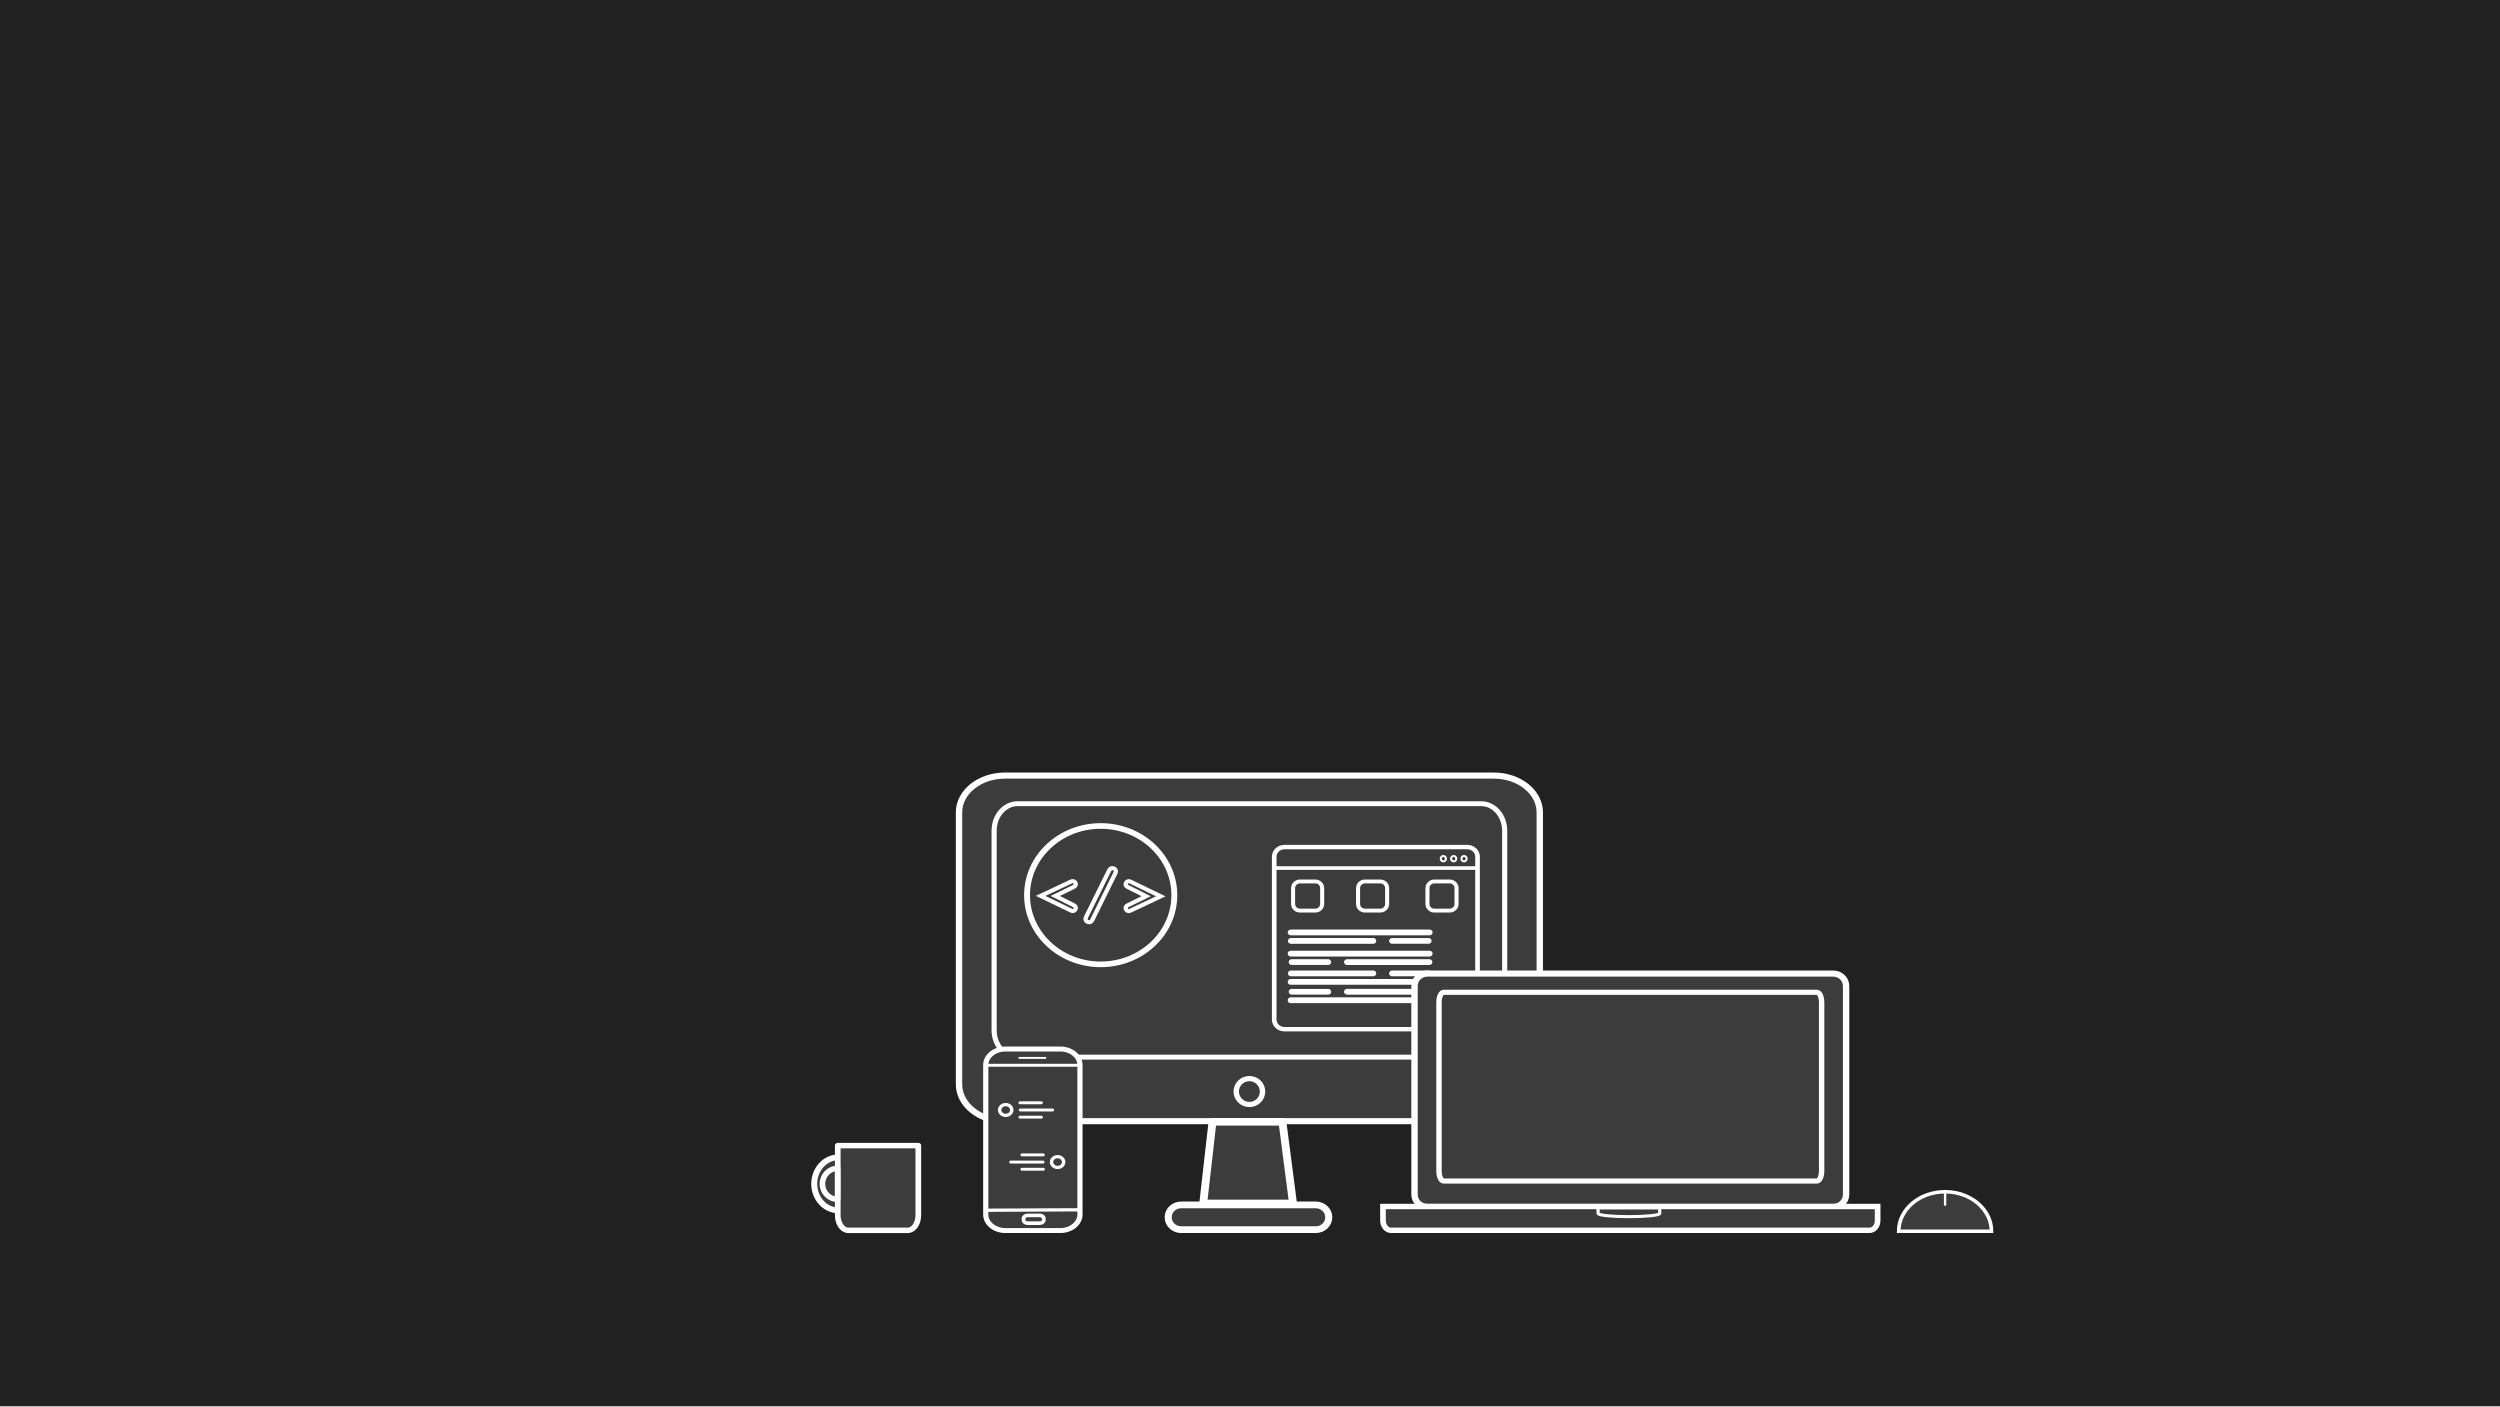
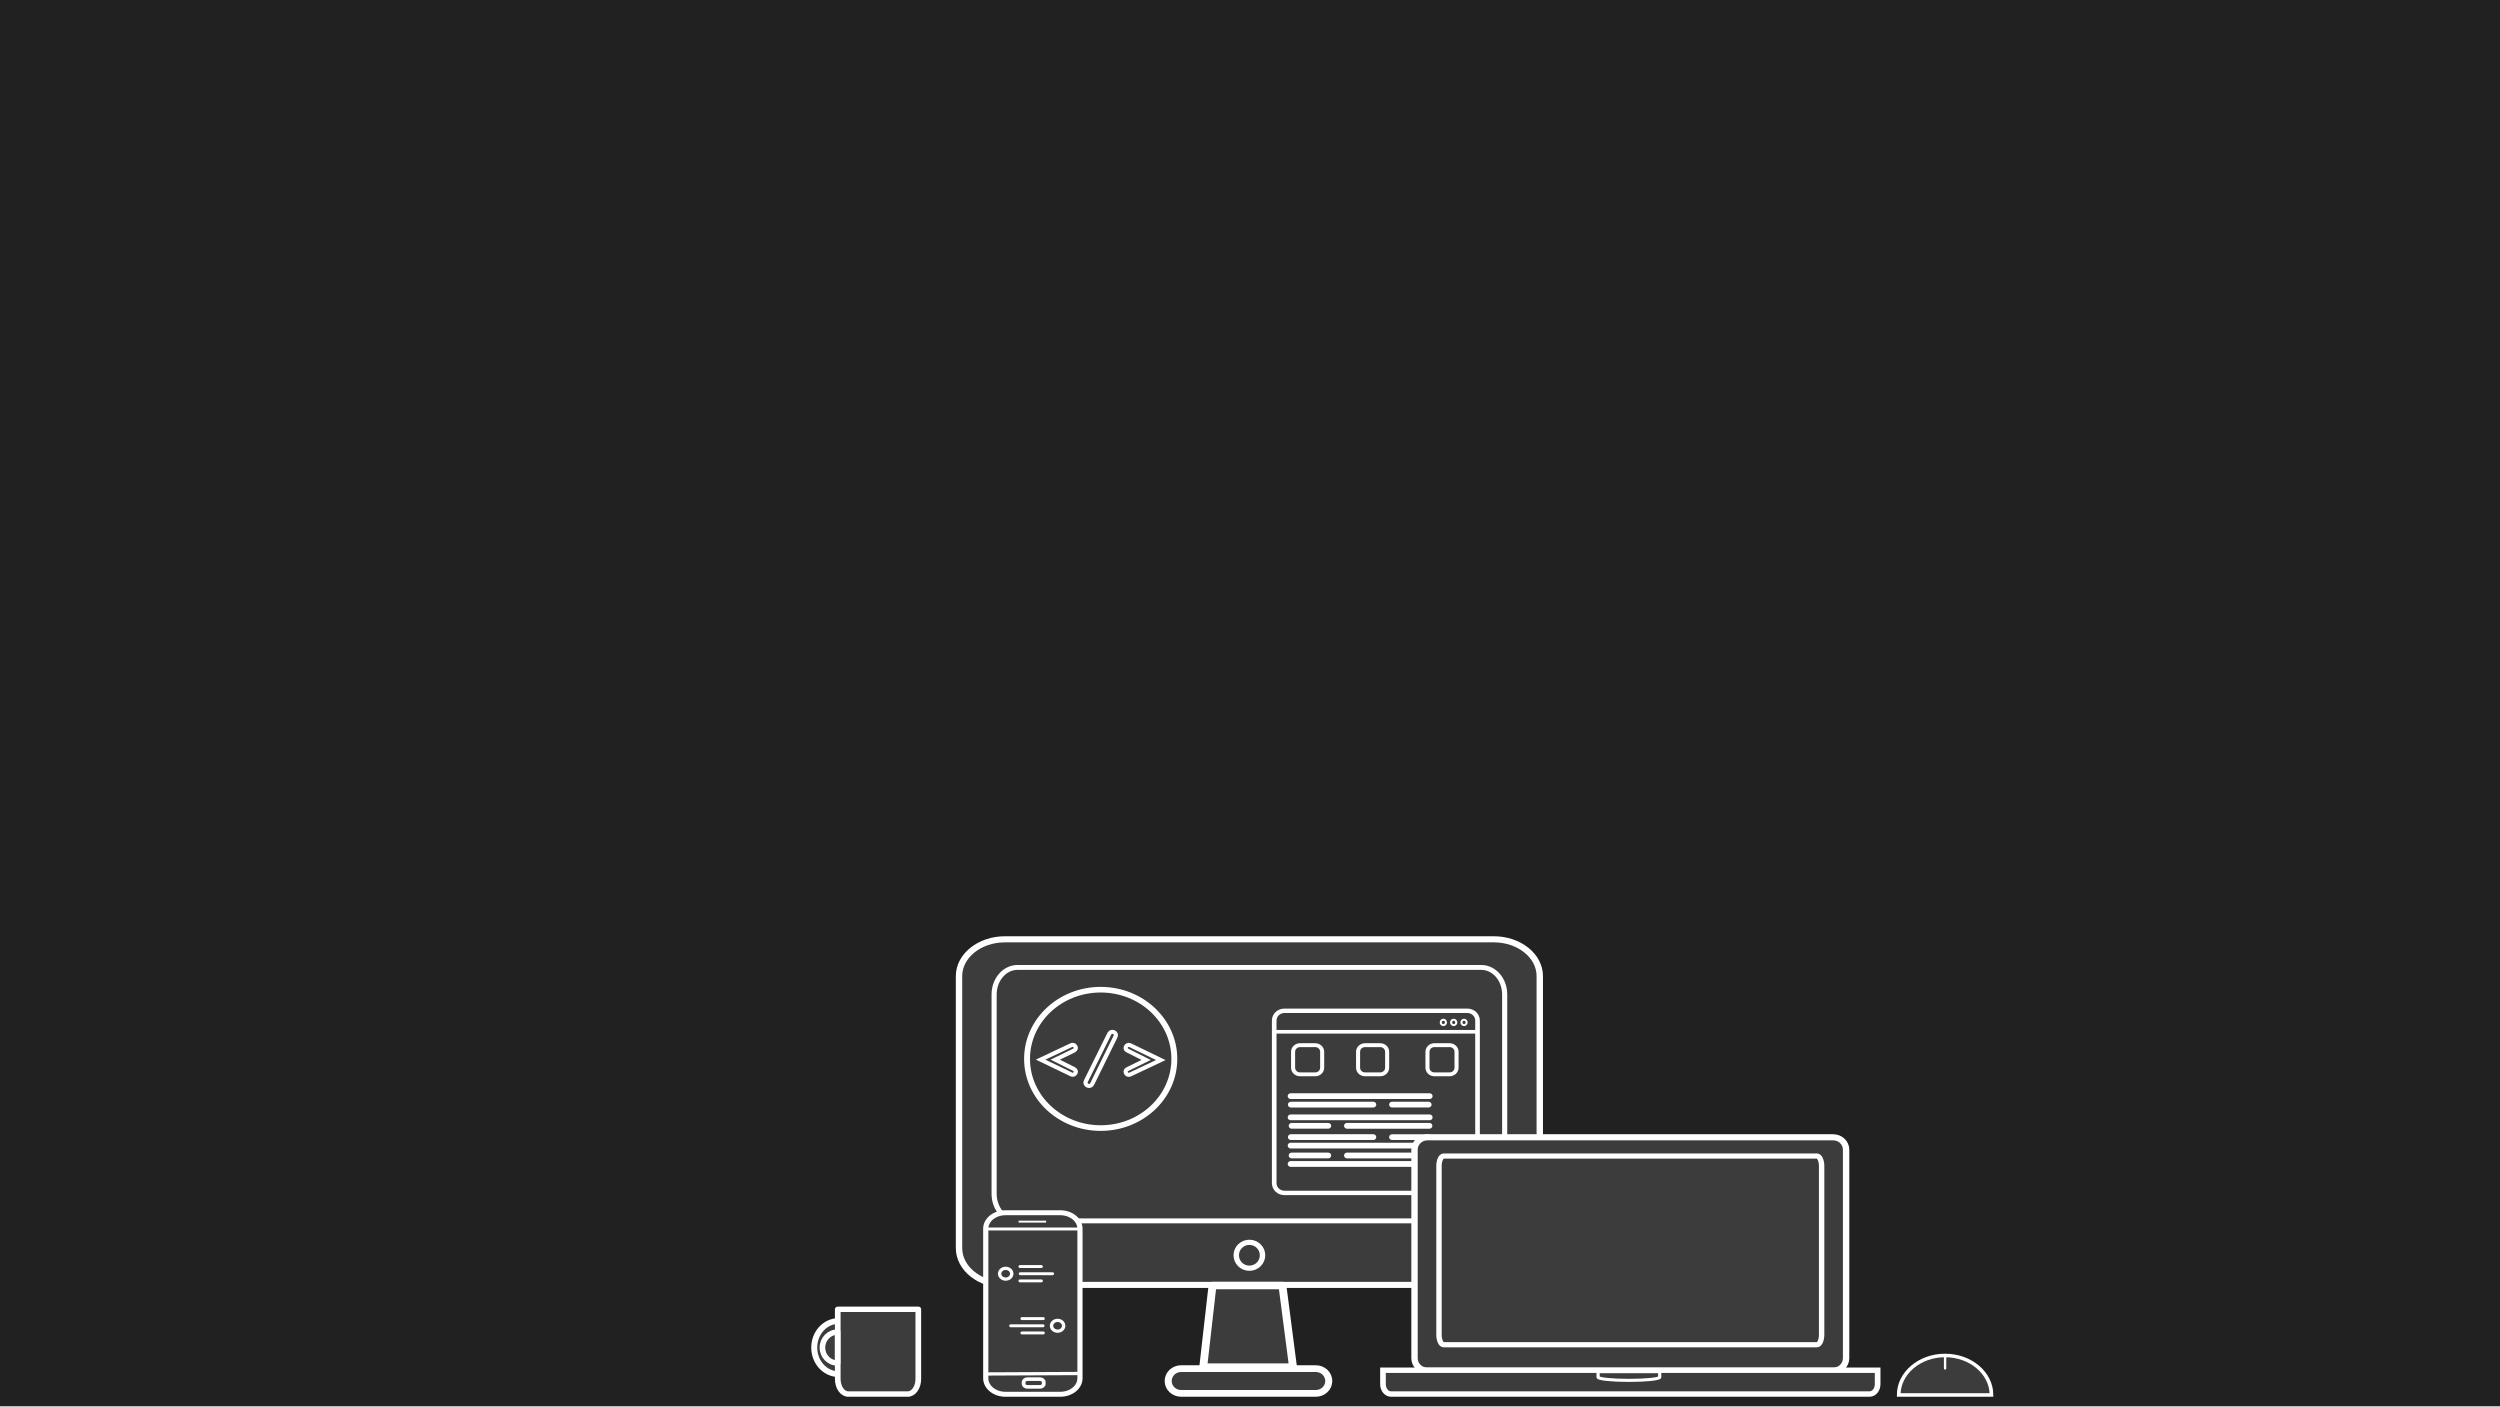
<svg xmlns="http://www.w3.org/2000/svg" width="266.648mm" height="149.99mm" viewBox="0 0 266.648 149.99" version="1.1" id="svg8">
  <defs id="defs2">
    </defs>
  <g id="layer1" transform="translate(-618.7133,462.193)">
    <rect style="fill:#1a1a1a;fill-opacity:0.963;stroke:none;stroke-width:1.273;stroke-linecap:round;stroke-linejoin:round;stroke-miterlimit:4;stroke-dasharray:none;stroke-opacity:1" id="rect1392" width="266.648" height="149.99" x="618.713" y="-462.193" ry="0" />
-     <g id="g1388" transform="matrix(0.3782167,0,0,0.3618563,762.9304,-427.7822)" style="fill:#3c3c3c;fill-opacity:1">
+     <g id="g1388" transform="matrix(0.3782167,0,0,0.3618563,762.9304,-410.3196)" style="fill:#3c3c3c;fill-opacity:1">
      <g style="fill:#3c3c3c;fill-opacity:1;stroke:#ffffff;stroke-opacity:1" transform="translate(-11.64167,2.839784)" id="g946">
        <path style="fill:#3c3c3c;fill-opacity:1;stroke:#ffffff;stroke-width:1.04;stroke-linecap:square;stroke-linejoin:miter;stroke-miterlimit:4;stroke-dasharray:none;stroke-opacity:1" d="m 191.938,264.988 h -26.16 c 0,-6.433 5.856,-11.648 13.08,-11.648 7.224,0 13.08,5.215 13.08,11.648 z" id="path939" />
        <path style="fill:#3c3c3c;fill-opacity:1;stroke:#ffffff;stroke-width:0.666;stroke-linecap:round;stroke-linejoin:round;stroke-miterlimit:4;stroke-dasharray:none;stroke-opacity:1" d="m 178.86,253.519 v 3.649" id="path942" />
      </g>
      <g style="fill:#3c3c3c;fill-opacity:1;stroke:#ffffff;stroke-opacity:1" transform="translate(-4.7625,3.317231)" id="g967">
        <path id="path954" d="m -146.927,250.534 c 0,4.325 3.072,7.83 6.861,7.83 v -15.661 c -3.789,0 -6.861,3.506 -6.861,7.83 z" style="fill:#3c3c3c;fill-opacity:1;stroke:#ffffff;stroke-width:1.688;stroke-linecap:round;stroke-linejoin:round;stroke-miterlimit:4;stroke-dasharray:none;stroke-opacity:1" />
        <path style="fill:#3c3c3c;fill-opacity:1;stroke:#ffffff;stroke-width:1.6;stroke-linecap:round;stroke-linejoin:round;stroke-miterlimit:4;stroke-dasharray:none;stroke-opacity:1" d="m -140.294,239.258 v 20.517 c 0,2.468 1.32,4.456 2.959,4.456 h 16.799 c 1.639,0 2.959,-1.987 2.959,-4.456 V 239.258 Z" id="rect948" />
        <path style="fill:#3c3c3c;fill-opacity:1;stroke:#ffffff;stroke-width:1.582;stroke-linecap:round;stroke-linejoin:round;stroke-miterlimit:4;stroke-dasharray:none;stroke-opacity:1" d="m -144.617,250.534 c 0,2.52 1.913,4.563 4.273,4.563 v -9.127 c -2.36,0 -4.273,2.043 -4.273,4.563 z" id="path951" />
      </g>
      <g style="fill:#3c3c3c;fill-opacity:1;stroke:#ffffff;stroke-opacity:1" transform="translate(0,0.2883308)" id="g1245">
        <g style="fill:#3c3c3c;fill-opacity:1;stroke:#ffffff;stroke-opacity:1" id="g1211">
          <g style="fill:#3c3c3c;fill-opacity:1;stroke:#ffffff;stroke-opacity:1" id="g1154">
            <g style="fill:#3c3c3c;fill-opacity:1;stroke:#ffffff;stroke-opacity:1" id="g979">
              <rect rx="12.965" ry="10.848" y="133.223" x="-110.86" height="101.865" width="163.777" id="rect815" style="fill:#3c3c3c;fill-opacity:1;stroke:#ffffff;stroke-width:1.8;stroke-linecap:round;stroke-linejoin:round;stroke-miterlimit:4;stroke-dasharray:none;stroke-opacity:1" />
              <rect rx="6.615" style="fill:#3c3c3c;fill-opacity:1;stroke:#ffffff;stroke-width:1.445;stroke-linecap:round;stroke-linejoin:round;stroke-miterlimit:4;stroke-dasharray:none;stroke-opacity:1" id="rect817" width="143.981" height="74.705" x="-100.962" y="141.511" ry="7.956" />
              <ellipse ry="3.82" rx="3.708" cy="226.356" cx="-28.972" id="path819" style="fill:#3c3c3c;fill-opacity:1;stroke:#ffffff;stroke-width:1.529;stroke-linecap:round;stroke-linejoin:round;stroke-miterlimit:4;stroke-dasharray:none;stroke-opacity:1" />
              <path id="rect821" d="m -29.517,235.276 h 9.858 l 2.993,24.063 h -12.852 -12.478 l 2.619,-24.063 z" style="fill:#3c3c3c;fill-opacity:1;stroke:#ffffff;stroke-width:2.218;stroke-linecap:round;stroke-linejoin:round;stroke-miterlimit:4;stroke-dasharray:none;stroke-opacity:1" />
              <rect ry="3.648" y="259.769" x="-51.875" height="7.296" width="45.286" id="rect826" style="fill:#3c3c3c;fill-opacity:1;stroke:#ffffff;stroke-width:1.988;stroke-linecap:round;stroke-linejoin:round;stroke-miterlimit:4;stroke-dasharray:none;stroke-opacity:1" />
            </g>
            <ellipse style="fill:#3c3c3c;fill-opacity:1;stroke:#ffffff;stroke-width:1.661;stroke-linecap:round;stroke-linejoin:round;stroke-miterlimit:4;stroke-dasharray:none;stroke-opacity:1" id="path1013" cx="-70.907" cy="168.47" rx="20.767" ry="20.393" />
          </g>
          <g style="fill:#3c3c3c;fill-opacity:1;stroke:#ffffff;stroke-opacity:1" transform="matrix(0.7869747,0,0,0.7869747,122.6112,103.1352)" id="g1085">
            <rect style="fill:#3c3c3c;fill-opacity:1;stroke:#ffffff;stroke-width:1.661;stroke-linecap:round;stroke-linejoin:round;stroke-miterlimit:4;stroke-dasharray:none;stroke-opacity:1" id="rect1019" width="72.861" height="68.213" x="-183.721" y="65.01" ry="3.648" />
            <path style="fill:#3c3c3c;fill-opacity:1;stroke:#ffffff;stroke-width:1.365;stroke-linecap:butt;stroke-linejoin:miter;stroke-miterlimit:4;stroke-dasharray:none;stroke-opacity:1" d="m -184.095,72.868 h 72.965" id="path1021" />
            <ellipse style="fill:#3c3c3c;fill-opacity:1;stroke:#ffffff;stroke-width:0.748;stroke-linecap:round;stroke-linejoin:round;stroke-miterlimit:4;stroke-dasharray:none;stroke-opacity:1" id="path1023" cx="-115.704" cy="69.363" rx="0.927" ry="1.011" />
            <ellipse ry="1.011" rx="0.927" cy="69.363" cx="-119.408" id="ellipse1031" style="fill:#3c3c3c;fill-opacity:1;stroke:#ffffff;stroke-width:0.748;stroke-linecap:round;stroke-linejoin:round;stroke-miterlimit:4;stroke-dasharray:none;stroke-opacity:1" />
            <ellipse style="fill:#3c3c3c;fill-opacity:1;stroke:#ffffff;stroke-width:0.748;stroke-linecap:round;stroke-linejoin:round;stroke-miterlimit:4;stroke-dasharray:none;stroke-opacity:1" id="ellipse1033" cx="-123.113" cy="69.363" rx="0.927" ry="1.011" />
            <path style="fill:#3c3c3c;fill-opacity:1;stroke:#ffffff;stroke-width:2.165;stroke-linecap:round;stroke-linejoin:miter;stroke-miterlimit:4;stroke-dasharray:none;stroke-opacity:1" d="m -177.8,96.975 h 49.742" id="path1035" />
            <path id="path1037" d="m -177.722,100.15 h 29.478" style="fill:#3c3c3c;fill-opacity:1;stroke:#ffffff;stroke-width:2.167;stroke-linecap:round;stroke-linejoin:miter;stroke-miterlimit:4;stroke-dasharray:none;stroke-opacity:1" />
            <path style="fill:#3c3c3c;fill-opacity:1;stroke:#ffffff;stroke-width:2.143;stroke-linecap:round;stroke-linejoin:miter;stroke-miterlimit:4;stroke-dasharray:none;stroke-opacity:1" d="m -141.469,100.15 h 13.063" id="path1039" />
            <path id="path1041" d="m -128.058,104.913 h -49.742" style="fill:#3c3c3c;fill-opacity:1;stroke:#ffffff;stroke-width:2.165;stroke-linecap:round;stroke-linejoin:miter;stroke-miterlimit:4;stroke-dasharray:none;stroke-opacity:1" />
            <path style="fill:#3c3c3c;fill-opacity:1;stroke:#ffffff;stroke-width:2.167;stroke-linecap:round;stroke-linejoin:miter;stroke-miterlimit:4;stroke-dasharray:none;stroke-opacity:1" d="m -128.136,108.088 h -29.478" id="path1043" />
            <path id="path1045" d="m -164.389,108.088 h -13.063" style="fill:#3c3c3c;fill-opacity:1;stroke:#ffffff;stroke-width:2.143;stroke-linecap:round;stroke-linejoin:miter;stroke-miterlimit:4;stroke-dasharray:none;stroke-opacity:1" />
            <path style="fill:#3c3c3c;fill-opacity:1;stroke:#ffffff;stroke-width:2.165;stroke-linecap:round;stroke-linejoin:miter;stroke-miterlimit:4;stroke-dasharray:none;stroke-opacity:1" d="m -177.8,115.497 h 49.742" id="path1047" />
            <path id="path1049" d="m -177.722,112.322 h 29.478" style="fill:#3c3c3c;fill-opacity:1;stroke:#ffffff;stroke-width:2.167;stroke-linecap:round;stroke-linejoin:miter;stroke-miterlimit:4;stroke-dasharray:none;stroke-opacity:1" />
            <path style="fill:#3c3c3c;fill-opacity:1;stroke:#ffffff;stroke-width:2.143;stroke-linecap:round;stroke-linejoin:miter;stroke-miterlimit:4;stroke-dasharray:none;stroke-opacity:1" d="m -141.469,112.322 h 13.063" id="path1051" />
            <path id="path1053" d="m -128.058,122.376 h -49.742" style="fill:#3c3c3c;fill-opacity:1;stroke:#ffffff;stroke-width:2.165;stroke-linecap:round;stroke-linejoin:miter;stroke-miterlimit:4;stroke-dasharray:none;stroke-opacity:1" />
            <path style="fill:#3c3c3c;fill-opacity:1;stroke:#ffffff;stroke-width:2.167;stroke-linecap:round;stroke-linejoin:miter;stroke-miterlimit:4;stroke-dasharray:none;stroke-opacity:1" d="m -128.136,119.201 h -29.478" id="path1055" />
            <path id="path1057" d="m -164.389,119.201 h -13.063" style="fill:#3c3c3c;fill-opacity:1;stroke:#ffffff;stroke-width:2.143;stroke-linecap:round;stroke-linejoin:miter;stroke-miterlimit:4;stroke-dasharray:none;stroke-opacity:1" />
            <rect style="fill:#3c3c3c;fill-opacity:1;stroke:#ffffff;stroke-width:1.455;stroke-linecap:round;stroke-linejoin:round;stroke-miterlimit:4;stroke-dasharray:none;stroke-opacity:1" id="rect1059" width="10.417" height="10.925" x="-176.956" y="77.882" ry="2.477" />
            <rect ry="2.477" y="77.882" x="-153.673" height="10.925" width="10.417" id="rect1061" style="fill:#3c3c3c;fill-opacity:1;stroke:#ffffff;stroke-width:1.455;stroke-linecap:round;stroke-linejoin:round;stroke-miterlimit:4;stroke-dasharray:none;stroke-opacity:1" />
            <rect style="fill:#3c3c3c;fill-opacity:1;stroke:#ffffff;stroke-width:1.455;stroke-linecap:round;stroke-linejoin:round;stroke-miterlimit:4;stroke-dasharray:none;stroke-opacity:1" id="rect1063" width="10.417" height="10.925" x="-128.802" y="77.882" ry="2.477" />
          </g>
        </g>
        <text xml:space="preserve" style="font-style:normal;font-variant:normal;font-weight:normal;font-stretch:normal;font-size:10.583px;line-height:1.25;font-family:FreeMono;-inkscape-font-specification:FreeMono;letter-spacing:0px;word-spacing:0px;fill:#3c3c3c;fill-opacity:1;stroke:#ffffff;stroke-width:1.2;stroke-miterlimit:4;stroke-dasharray:none;stroke-opacity:1" x="-88.679" y="174.219" id="text1017">
          <tspan id="tspan1015" x="-88.679" y="174.219" style="font-style:normal;font-variant:normal;font-weight:bold;font-stretch:normal;font-size:19.756px;font-family:FreeMono;-inkscape-font-specification:'FreeMono Bold';fill:#3c3c3c;fill-opacity:1;stroke:#ffffff;stroke-width:1.2;stroke-miterlimit:4;stroke-dasharray:none;stroke-opacity:1">&lt;/&gt;</tspan>
        </text>
      </g>
      <g style="fill:#3c3c3c;fill-opacity:1;stroke:#ffffff;stroke-opacity:1" id="g914">
        <rect style="fill:#3c3c3c;fill-opacity:1;stroke:#ffffff;stroke-width:1.8;stroke-linecap:round;stroke-linejoin:round;stroke-miterlimit:4;stroke-dasharray:none;stroke-opacity:1" id="rect828" width="121.708" height="68.792" x="17.593" y="191.868" ry="3.648" />
        <rect ry="2.95" y="197.393" x="24.496" height="55.626" width="107.904" id="rect830" style="fill:#3c3c3c;fill-opacity:1;stroke:#ffffff;stroke-width:1.524;stroke-linecap:square;stroke-linejoin:miter;stroke-miterlimit:4;stroke-dasharray:none;stroke-opacity:1" rx="1.323" />
        <path style="fill:#3c3c3c;fill-opacity:1;stroke:#ffffff;stroke-width:1.594;stroke-linecap:square;stroke-linejoin:miter;stroke-miterlimit:4;stroke-dasharray:none;stroke-opacity:1" d="m 148.194,260.535 v 4.116 c 0,1.607 -1.014,2.9 -2.274,2.9 H 10.975 c -1.26,0 -2.274,-1.293 -2.274,-2.9 v -4.116 z" id="rect869" />
        <path style="fill:#3c3c3c;fill-opacity:1;stroke:#ffffff;stroke-width:0.908;stroke-linecap:square;stroke-linejoin:miter;stroke-miterlimit:4;stroke-dasharray:none;stroke-opacity:1" d="m 86.739,260.944 v 1.627 c 0,0.527 -3.875,0.952 -8.689,0.952 -4.814,0 -8.689,-0.424 -8.689,-0.952 v -1.627 z" id="rect878" />
      </g>
      <g style="fill:#3c3c3c;fill-opacity:1;stroke:#ffffff;stroke-opacity:1" transform="translate(0,0.5655405)" id="g1011">
        <g id="g937" transform="translate(62.81484,-9.743481)" style="fill:#3c3c3c;fill-opacity:1;stroke:#ffffff;stroke-opacity:1">
          <rect rx="5.556" ry="4.707" y="223.287" x="-166.135" height="53.507" width="26.567" id="rect920" style="fill:#3c3c3c;fill-opacity:1;stroke:#ffffff;stroke-width:1.463;stroke-linecap:square;stroke-linejoin:miter;stroke-miterlimit:4;stroke-dasharray:none;stroke-opacity:1" />
          <path id="path922" d="m -166.026,270.806 c 26.458,-0.132 26.458,-0.132 26.458,-0.132" style="fill:#3c3c3c;fill-opacity:1;stroke:#ffffff;stroke-width:0.965;stroke-linecap:butt;stroke-linejoin:miter;stroke-miterlimit:4;stroke-dasharray:none;stroke-opacity:1" />
          <path id="path924" d="m -139.435,228.076 h -26.723" style="fill:#3c3c3c;fill-opacity:1;stroke:#ffffff;stroke-width:0.865;stroke-linecap:butt;stroke-linejoin:miter;stroke-miterlimit:4;stroke-dasharray:none;stroke-opacity:1" />
          <rect ry="0.92" rx="1.086" y="272.331" x="-155.462" height="2.286" width="5.688" id="rect928" style="fill:#3c3c3c;fill-opacity:1;stroke:#ffffff;stroke-width:1.069;stroke-linecap:square;stroke-linejoin:miter;stroke-miterlimit:4;stroke-dasharray:none;stroke-opacity:1" />
          <path id="path930" d="m -156.874,225.906 h 7.764" style="fill:#3c3c3c;fill-opacity:1;stroke:#ffffff;stroke-width:0.565;stroke-linecap:butt;stroke-linejoin:miter;stroke-miterlimit:4;stroke-dasharray:none;stroke-opacity:1" />
        </g>
        <ellipse style="fill:#3c3c3c;fill-opacity:1;stroke:#ffffff;stroke-width:0.961;stroke-linecap:round;stroke-linejoin:round;stroke-miterlimit:4;stroke-dasharray:none;stroke-opacity:1" id="path981" cx="-97.697" cy="231.516" rx="1.709" ry="1.589" />
        <path style="fill:#3c3c3c;fill-opacity:1;stroke:#ffffff;stroke-width:0.861;stroke-linecap:round;stroke-linejoin:miter;stroke-miterlimit:4;stroke-dasharray:none;stroke-opacity:1" d="m -93.663,229.399 h 6.014" id="path983" />
        <path id="path985" d="m -93.581,231.516 h 9.098" style="fill:#3c3c3c;fill-opacity:1;stroke:#ffffff;stroke-width:0.861;stroke-linecap:round;stroke-linejoin:miter;stroke-miterlimit:4;stroke-dasharray:none;stroke-opacity:1" />
        <path id="path987" d="m -93.663,233.632 h 6.014" style="fill:#3c3c3c;fill-opacity:1;stroke:#ffffff;stroke-width:0.861;stroke-linecap:round;stroke-linejoin:miter;stroke-miterlimit:4;stroke-dasharray:none;stroke-opacity:1" />
        <ellipse ry="1.589" rx="1.709" cy="246.861" cx="83.06" id="ellipse989" style="fill:#3c3c3c;fill-opacity:1;stroke:#ffffff;stroke-width:0.961;stroke-linecap:round;stroke-linejoin:round;stroke-miterlimit:4;stroke-dasharray:none;stroke-opacity:1" transform="scale(-1,1)" />
        <path id="path991" d="m -87.095,244.745 h -6.014" style="fill:#3c3c3c;fill-opacity:1;stroke:#ffffff;stroke-width:0.861;stroke-linecap:round;stroke-linejoin:miter;stroke-miterlimit:4;stroke-dasharray:none;stroke-opacity:1" />
        <path style="fill:#3c3c3c;fill-opacity:1;stroke:#ffffff;stroke-width:0.861;stroke-linecap:round;stroke-linejoin:miter;stroke-miterlimit:4;stroke-dasharray:none;stroke-opacity:1" d="m -87.177,246.862 h -9.098" id="path993" />
        <path style="fill:#3c3c3c;fill-opacity:1;stroke:#ffffff;stroke-width:0.861;stroke-linecap:round;stroke-linejoin:miter;stroke-miterlimit:4;stroke-dasharray:none;stroke-opacity:1" d="m -87.095,248.978 h -6.014" id="path995" />
      </g>
    </g>
  </g>
</svg>
